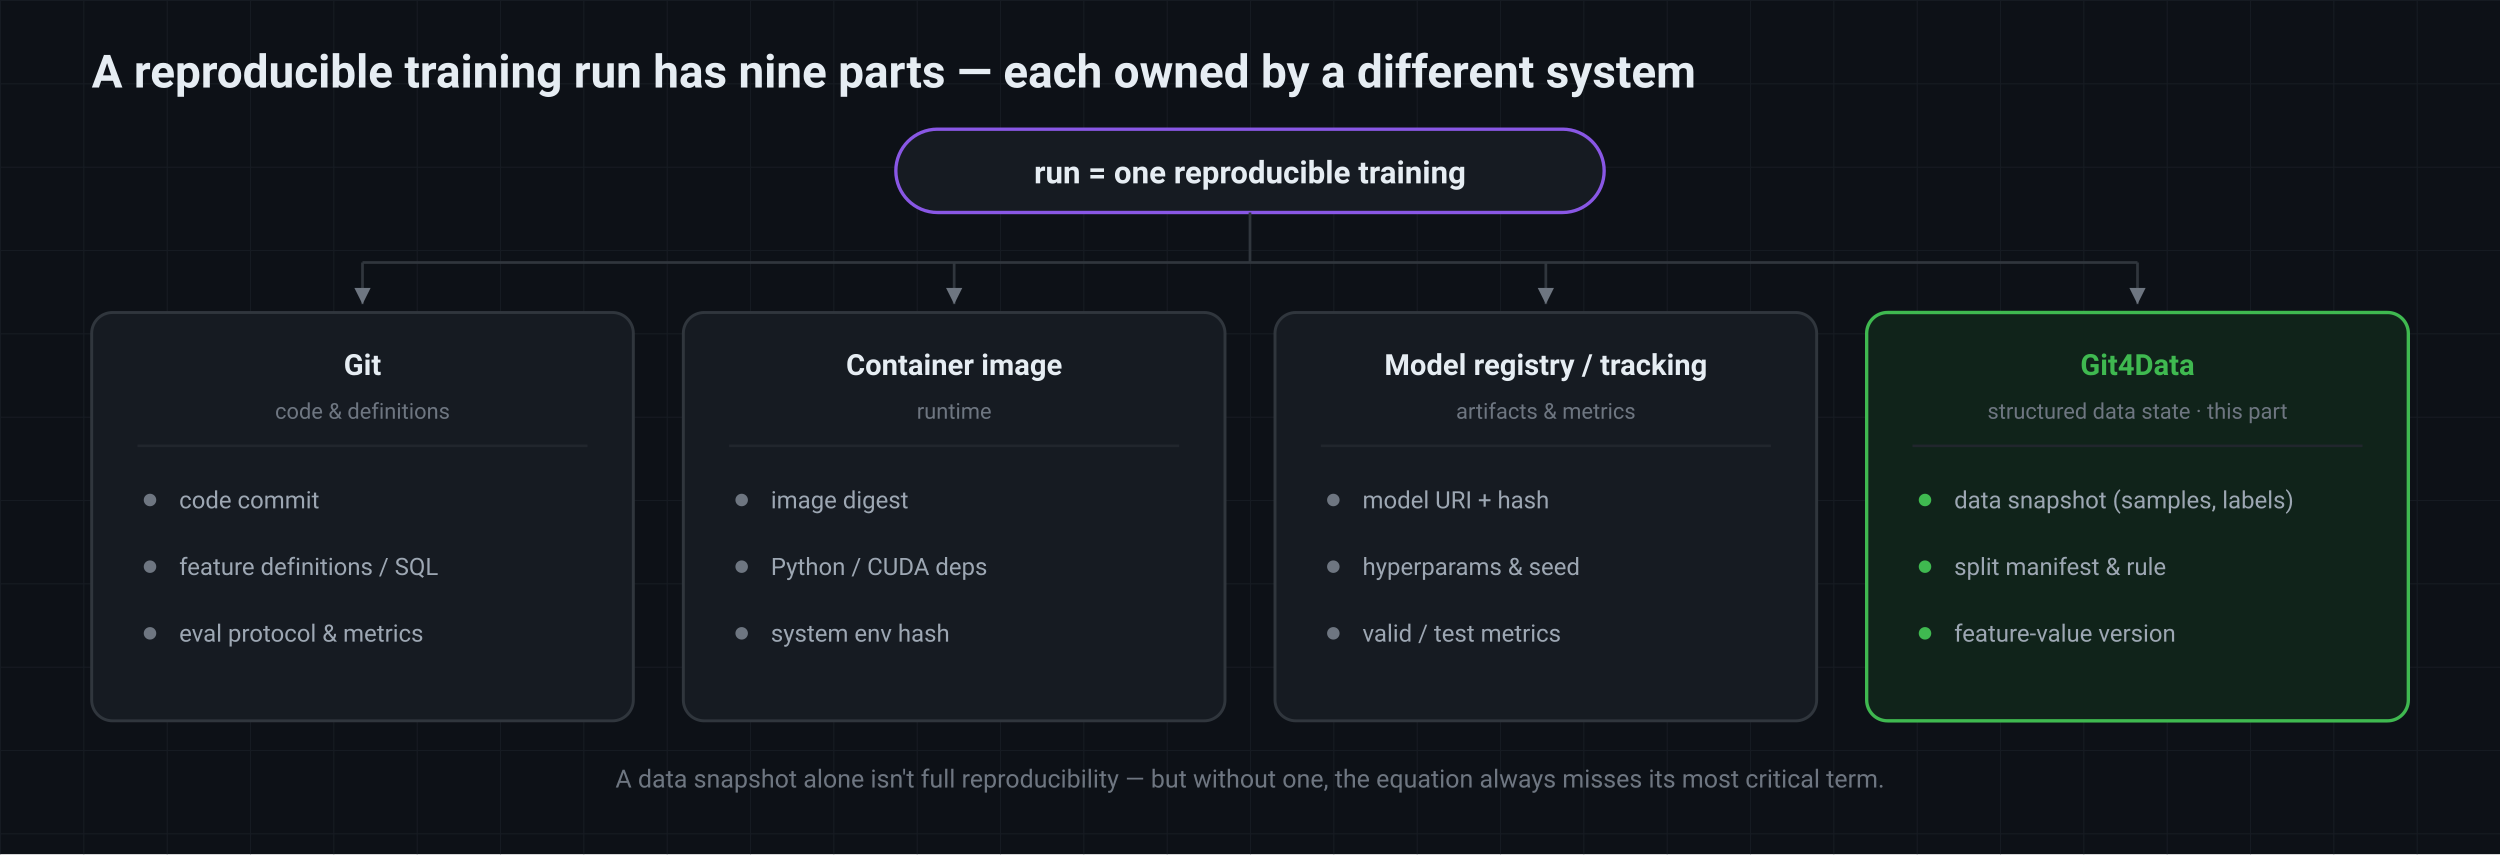
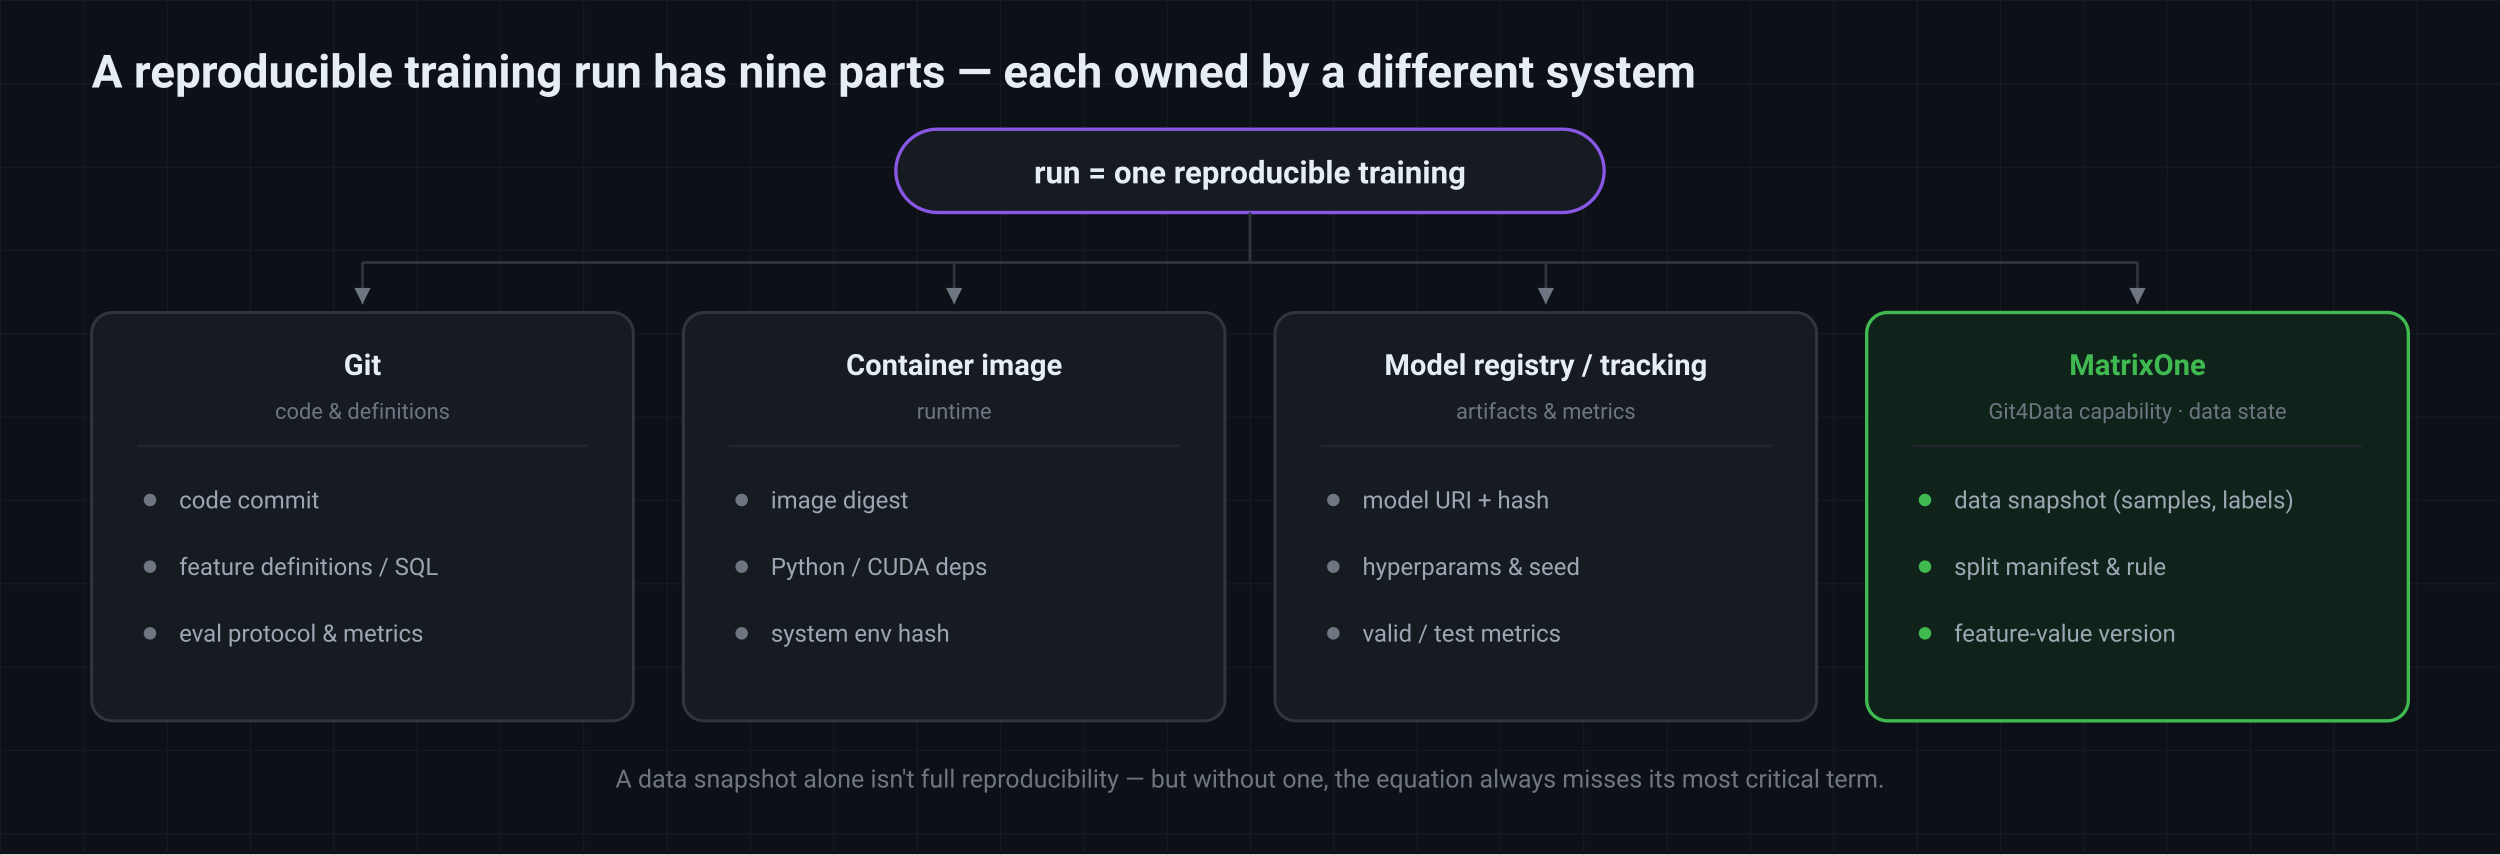
<svg xmlns="http://www.w3.org/2000/svg" viewBox="0 0 1200 410" font-family="-apple-system,'Segoe UI',Roboto,'Helvetica Neue',Arial,sans-serif">
  <defs>
    <pattern id="g" width="40" height="40" patternUnits="userSpaceOnUse">
      <path d="M40 0H0V40" fill="none" stroke="#161B22" stroke-width="1" />
    </pattern>
    <marker id="arr" markerWidth="8" markerHeight="8" refX="6" refY="3" orient="auto">
      <path d="M0 0L6 3L0 6Z" fill="#6E7681" />
    </marker>
    <marker id="arrL" markerWidth="9" markerHeight="9" refX="7" refY="3" orient="auto">
      <path d="M0 0L7 3L0 6Z" fill="#79C0FF" />
    </marker>
    <marker id="arrP" markerWidth="9" markerHeight="9" refX="7" refY="3" orient="auto">
      <path d="M0 0L7 3L0 6Z" fill="#A371F7" />
    </marker>
    <style>.mono{font-family:ui-monospace,'SF Mono',Menlo,Consolas,monospace;} .h{fill:#E6EDF3;} .m{fill:#9DA7B3;} .dim{fill:#6E7681;}</style>
  </defs>
  <rect width="1200" height="410" fill="#0D1117" />
  <rect width="1200" height="410" fill="url(#g)" />
  <text x="44" y="42" class="h" font-size="22" font-weight="700">A reproducible training run has nine parts — each owned by a different system</text>
  <rect x="430" y="62" width="340" height="40" rx="20" fill="#161B22" stroke="#8957E5" stroke-width="1.6" />
  <text x="600" y="88" class="h" font-size="15" text-anchor="middle" font-weight="700">run = one reproducible training</text>
  <g stroke="#30363D" stroke-width="1.3" fill="none">
    <path d="M600 102 L600 126" />
    <path d="M174 126 L1026 126" />
    <path d="M174 126 L174 146" marker-end="url(#arr)" />
    <path d="M458 126 L458 146" marker-end="url(#arr)" />
    <path d="M742 126 L742 146" marker-end="url(#arr)" />
    <path d="M1026 126 L1026 146" marker-end="url(#arr)" />
  </g>
  <rect x="44" y="150" width="260" height="196" rx="10" fill="#161B22" stroke="#30363D" stroke-width="1.4" />
  <text x="174" y="180" fill="#E6EDF3" font-size="14" text-anchor="middle" font-weight="700">Git</text>
  <text x="174" y="201" class="dim" font-size="10.5" text-anchor="middle">code &amp; definitions</text>
  <line x1="66" y1="214" x2="282" y2="214" stroke="#21262D" stroke-width="1.2" />
  <circle cx="72" cy="240" r="3" fill="#6E7681" />
  <text x="86" y="244" class="m" font-size="11.5">code commit</text>
  <circle cx="72" cy="272" r="3" fill="#6E7681" />
  <text x="86" y="276" class="m" font-size="11.5">feature definitions / SQL</text>
  <circle cx="72" cy="304" r="3" fill="#6E7681" />
  <text x="86" y="308" class="m" font-size="11.5">eval protocol &amp; metrics</text>
  <rect x="328" y="150" width="260" height="196" rx="10" fill="#161B22" stroke="#30363D" stroke-width="1.4" />
  <text x="458" y="180" fill="#E6EDF3" font-size="14" text-anchor="middle" font-weight="700">Container image</text>
  <text x="458" y="201" class="dim" font-size="10.5" text-anchor="middle">runtime</text>
  <line x1="350" y1="214" x2="566" y2="214" stroke="#21262D" stroke-width="1.2" />
  <circle cx="356" cy="240" r="3" fill="#6E7681" />
  <text x="370" y="244" class="m" font-size="11.5">image digest</text>
  <circle cx="356" cy="272" r="3" fill="#6E7681" />
  <text x="370" y="276" class="m" font-size="11.5">Python / CUDA deps</text>
  <circle cx="356" cy="304" r="3" fill="#6E7681" />
  <text x="370" y="308" class="m" font-size="11.5">system env hash</text>
  <rect x="612" y="150" width="260" height="196" rx="10" fill="#161B22" stroke="#30363D" stroke-width="1.4" />
  <text x="742" y="180" fill="#E6EDF3" font-size="14" text-anchor="middle" font-weight="700">Model registry / tracking</text>
  <text x="742" y="201" class="dim" font-size="10.5" text-anchor="middle">artifacts &amp; metrics</text>
  <line x1="634" y1="214" x2="850" y2="214" stroke="#21262D" stroke-width="1.2" />
  <circle cx="640" cy="240" r="3" fill="#6E7681" />
  <text x="654" y="244" class="m" font-size="11.5">model URI + hash</text>
  <circle cx="640" cy="272" r="3" fill="#6E7681" />
  <text x="654" y="276" class="m" font-size="11.5">hyperparams &amp; seed</text>
  <circle cx="640" cy="304" r="3" fill="#6E7681" />
  <text x="654" y="308" class="m" font-size="11.5">valid / test metrics</text>
  <rect x="896" y="150" width="260" height="196" rx="10" fill="#10231A" stroke="#3FB950" stroke-width="1.6" />
-   <text x="1026" y="180" fill="#3FB950" font-size="14" text-anchor="middle" font-weight="700">Git4Data</text>
-   <text x="1026" y="201" class="dim" font-size="10.5" text-anchor="middle">structured data state · this part</text>
+   <text x="1026" y="180" fill="#3FB950" font-size="14" text-anchor="middle" font-weight="700">MatrixOne</text>
+   <text x="1026" y="201" class="dim" font-size="10.5" text-anchor="middle">Git4Data capability · data state</text>
  <line x1="918" y1="214" x2="1134" y2="214" stroke="#21262D" stroke-width="1.2" />
  <circle cx="924" cy="240" r="3" fill="#3FB950" />
  <text x="938" y="244" class="m" font-size="11.5">data snapshot (samples, labels)</text>
  <circle cx="924" cy="272" r="3" fill="#3FB950" />
  <text x="938" y="276" class="m" font-size="11.5">split manifest &amp; rule</text>
  <circle cx="924" cy="304" r="3" fill="#3FB950" />
  <text x="938" y="308" class="m" font-size="11.5">feature-value version</text>
  <text x="600" y="378" class="dim" font-size="12" text-anchor="middle">A data snapshot alone isn't full reproducibility — but without one, the equation always misses its most critical term.</text>
</svg>
